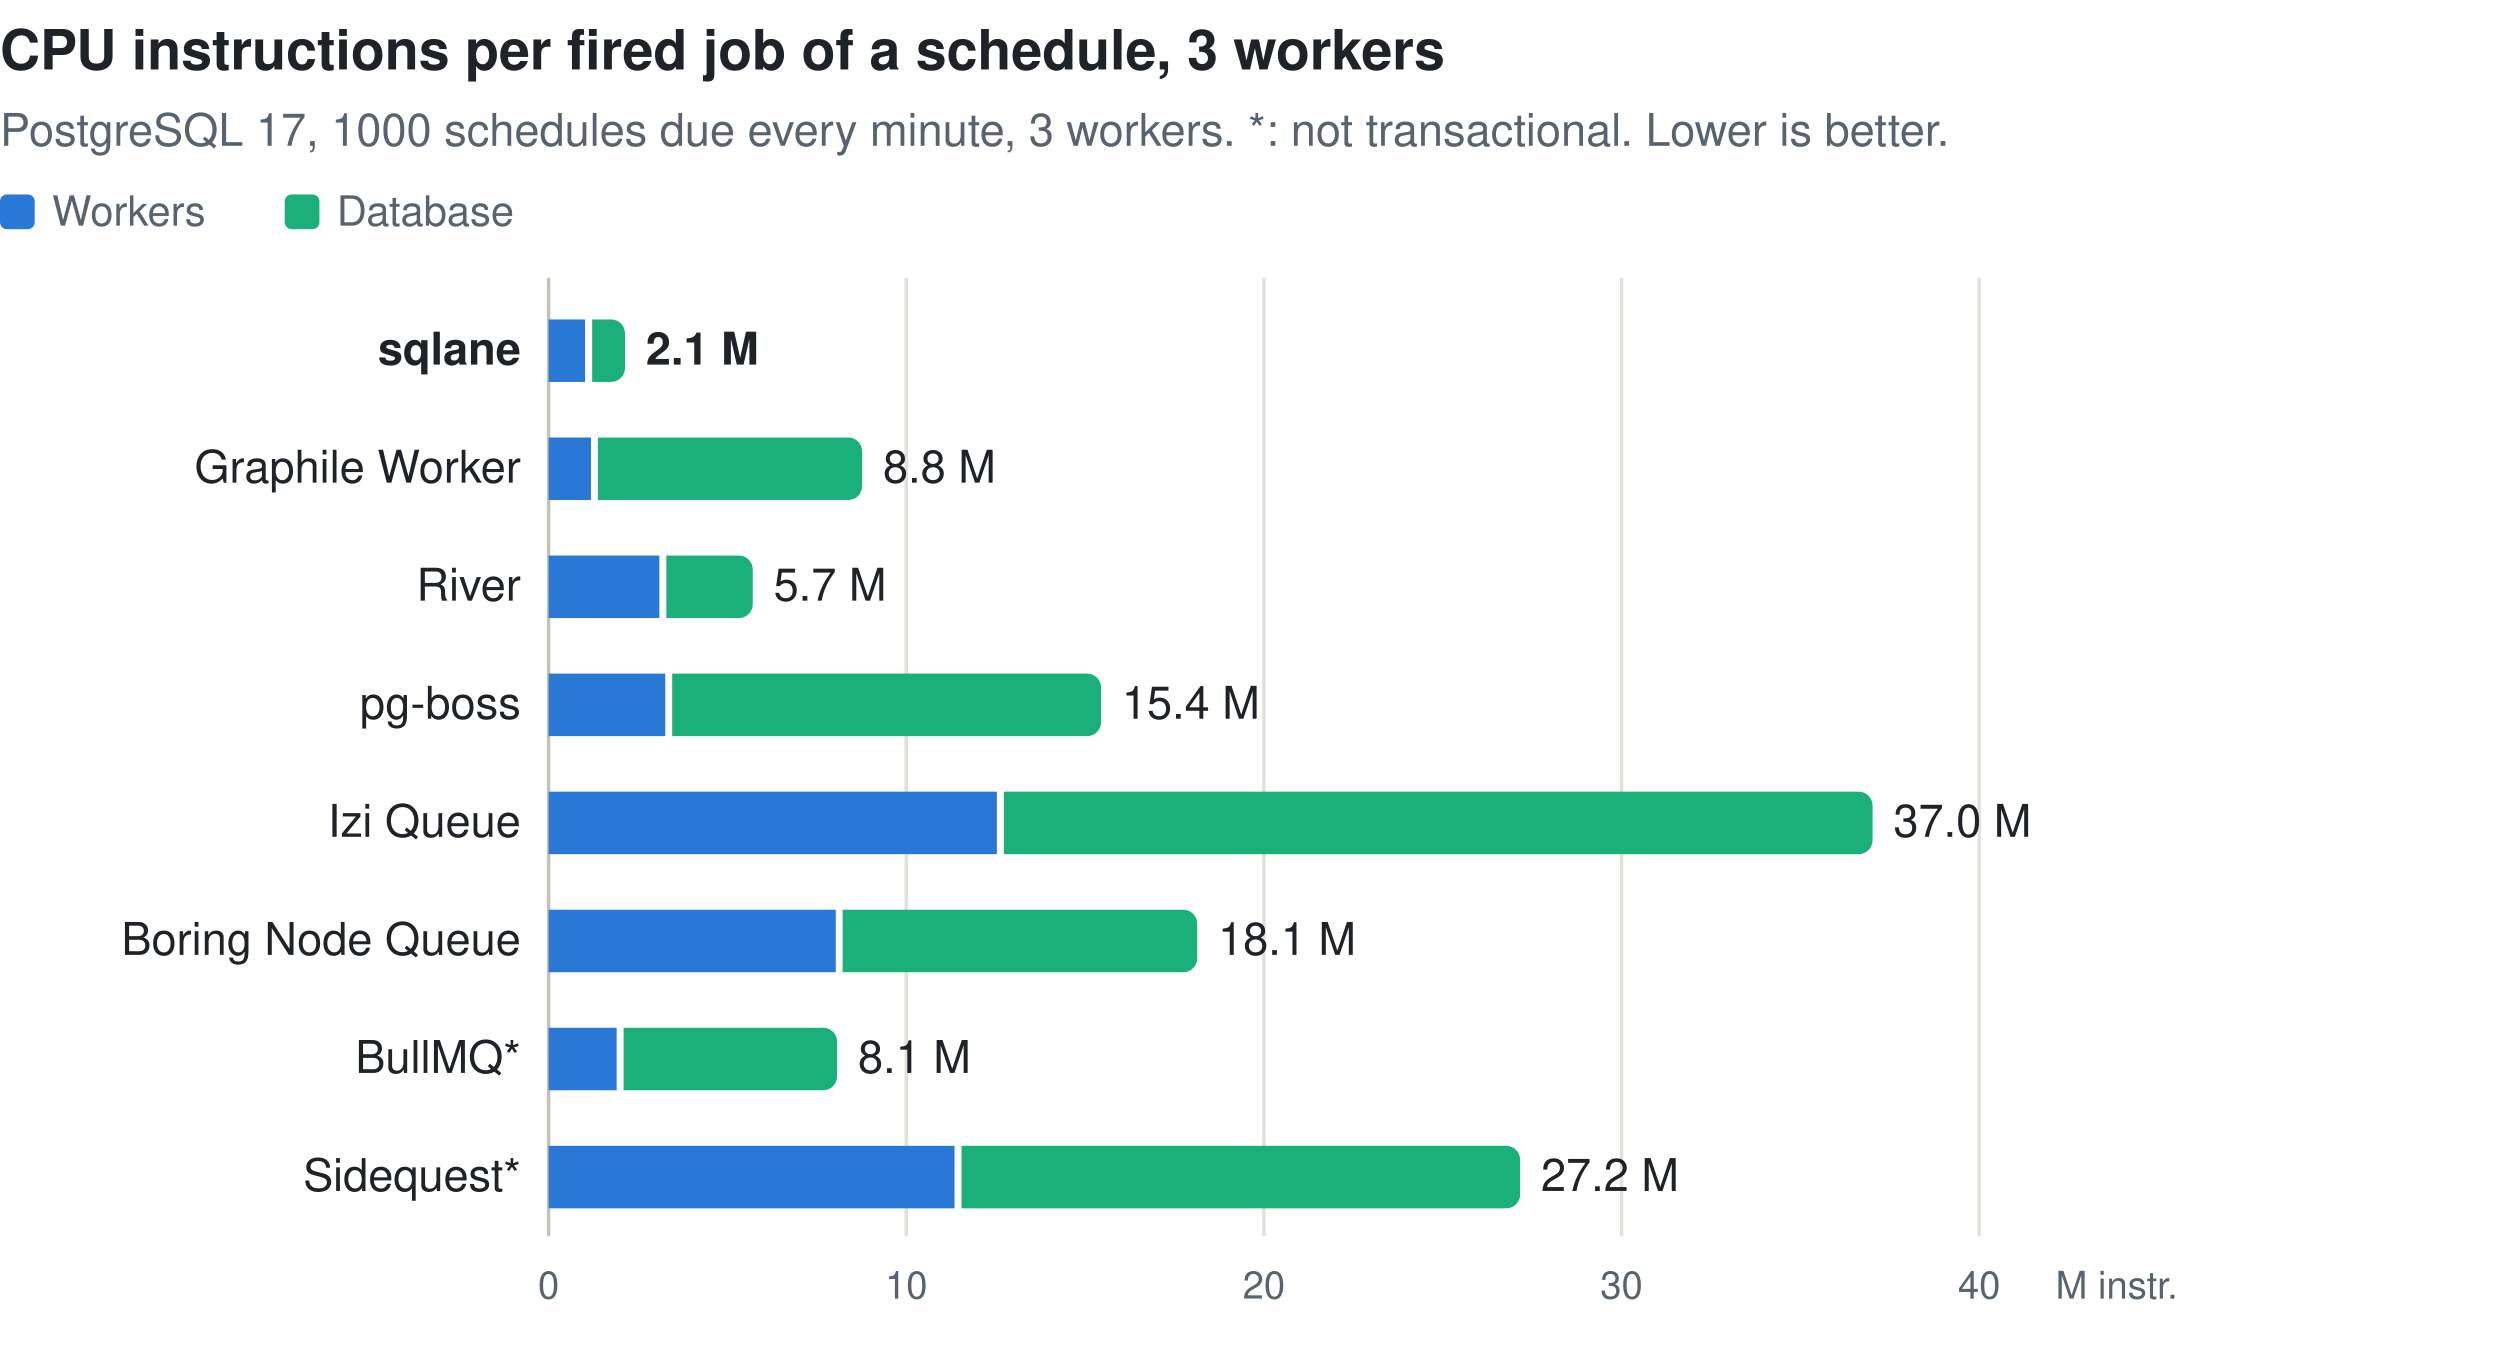
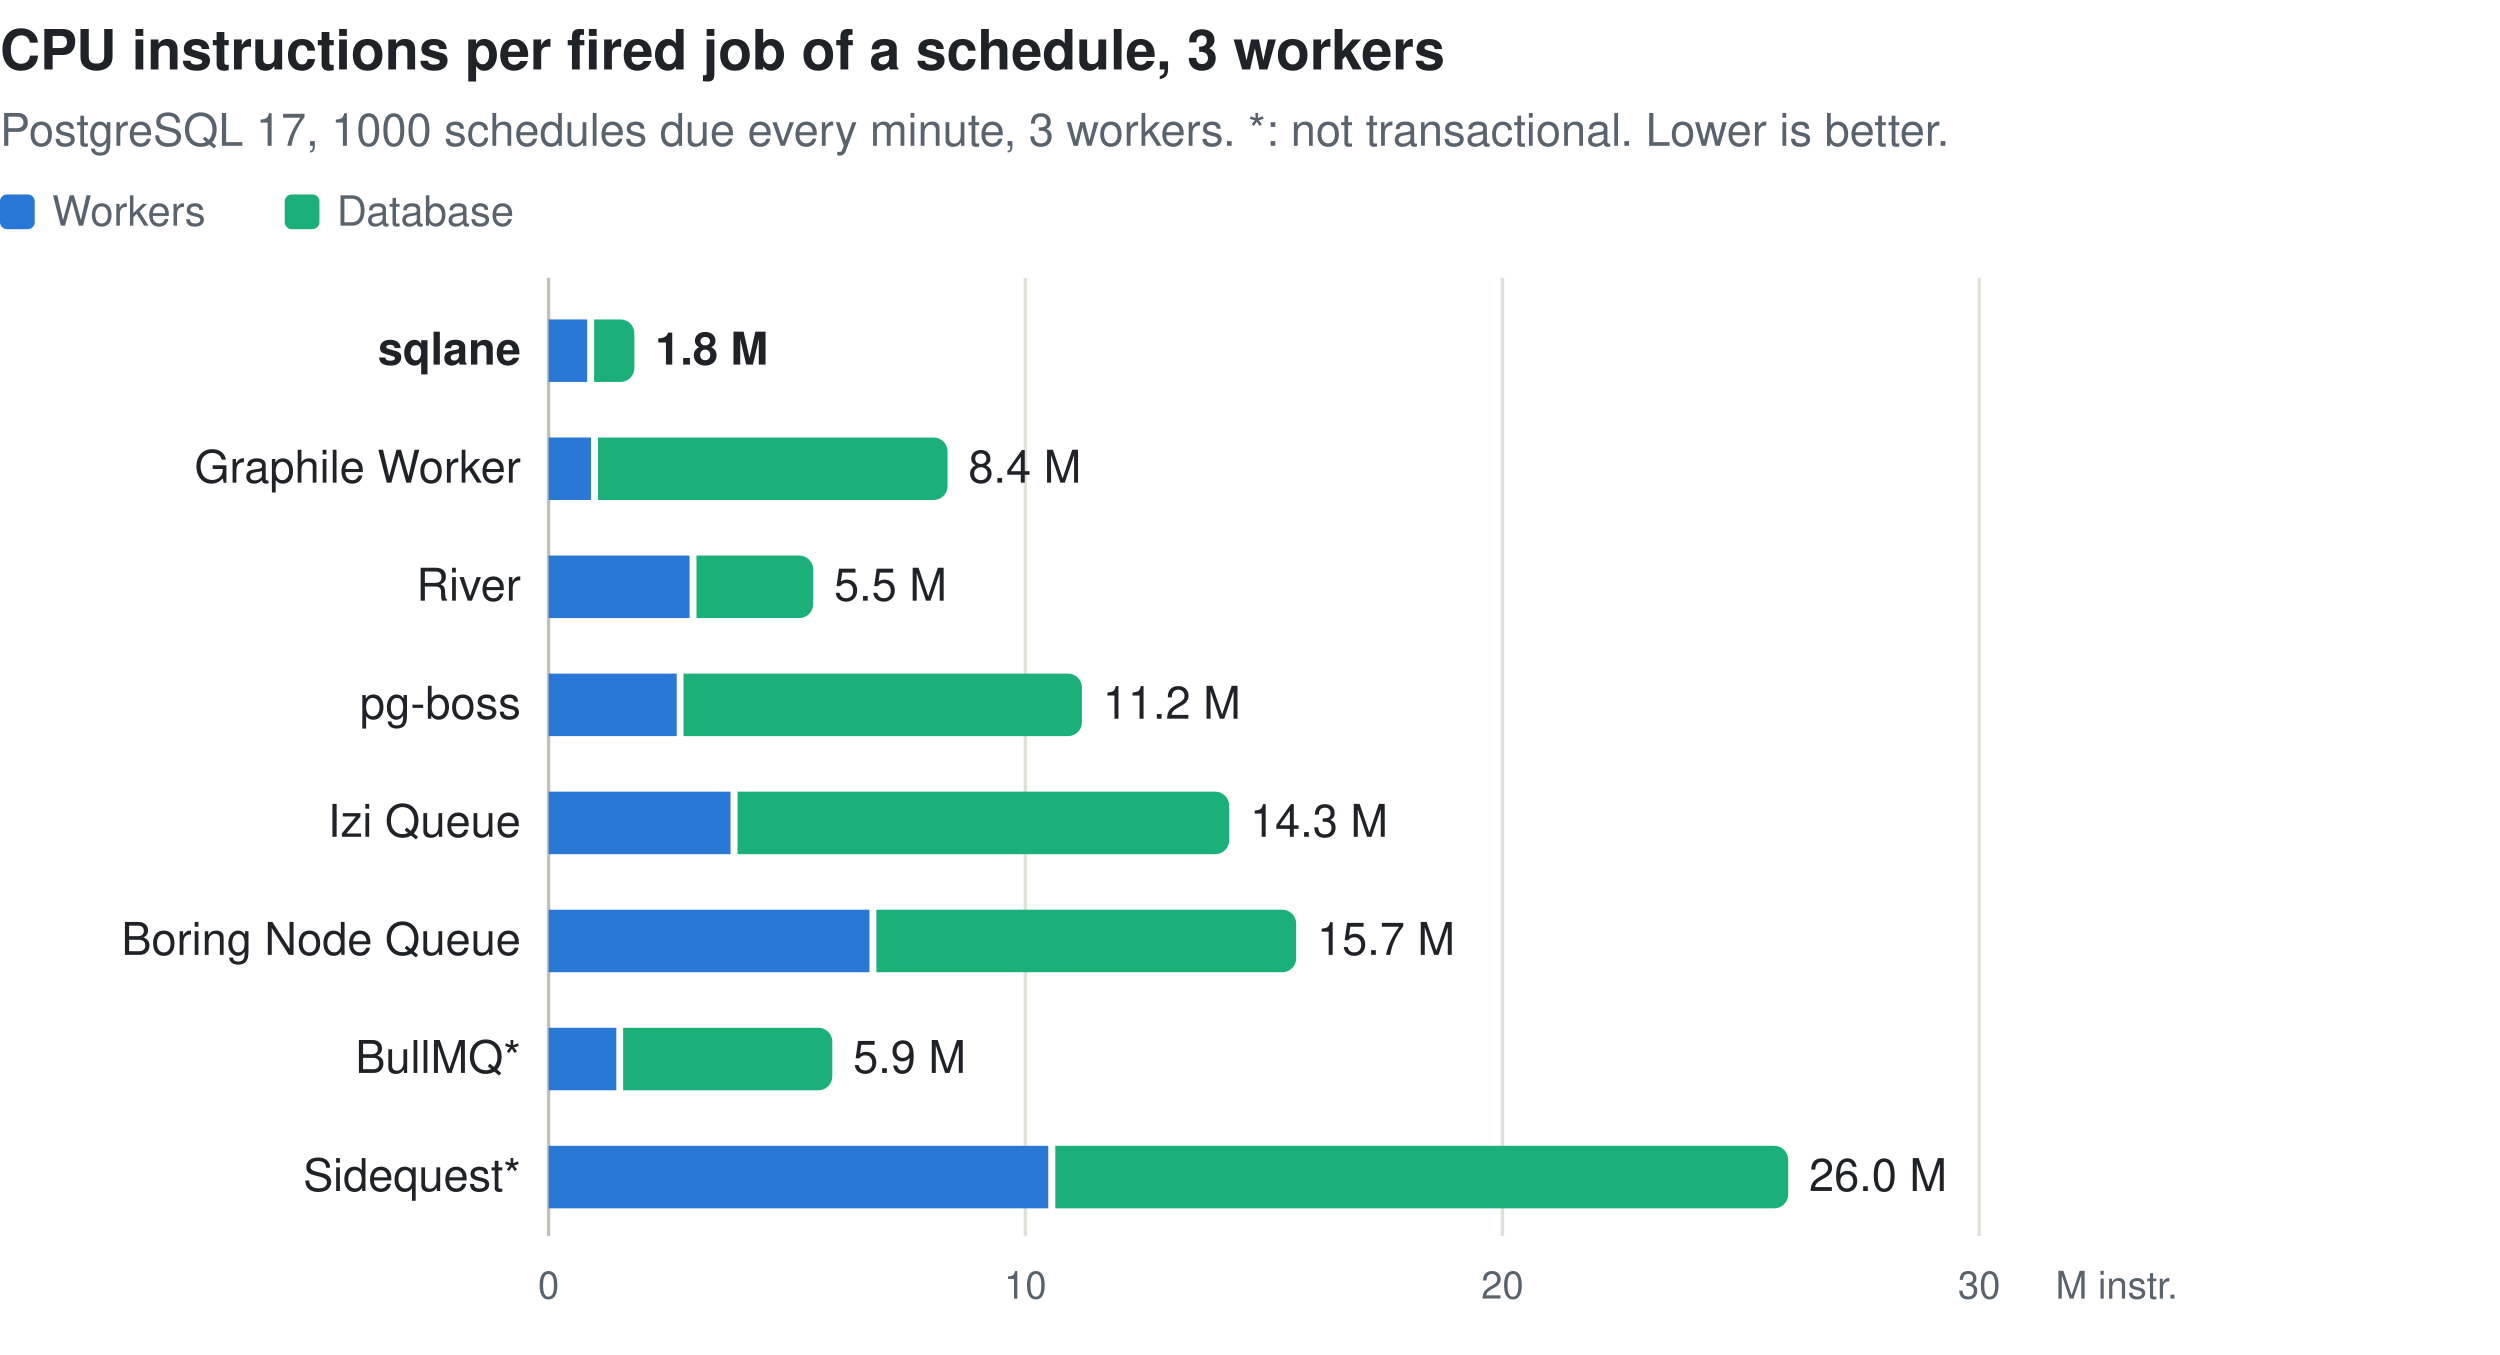
<svg xmlns="http://www.w3.org/2000/svg" width="720" height="390" viewBox="0 0 720 390" font-family="-apple-system, BlinkMacSystemFont, 'Segoe UI', Helvetica, Arial, sans-serif" role="img" aria-label="CPU instructions per fired job of a schedule, 3 workers">
  <text x="0" y="20" font-size="16" font-weight="600" fill="#1f2328">CPU instructions per fired job of a schedule, 3 workers</text>
  <text x="0" y="42" font-size="13" fill="#59636e">PostgreSQL 17, 1000 schedules due every minute, 3 workers. *: not transactional. Lower is better.</text>
  <rect x="0" y="56" width="10" height="10" rx="2" fill="#2a78d6" />
  <text x="15" y="65" font-size="12" fill="#59636e">Workers</text>
  <rect x="82" y="56" width="10" height="10" rx="2" fill="#1baf7a" />
  <text x="97" y="65" font-size="12" fill="#59636e">Database</text>
  <line x1="158.0" y1="80" x2="158.0" y2="356" stroke="#c3c2b7" />
  <text x="158.0" y="374" font-size="11" fill="#59636e" text-anchor="middle">0</text>
-   <line x1="261.0" y1="80" x2="261.0" y2="356" stroke="#e1e0d9" />
-   <text x="261.0" y="374" font-size="11" fill="#59636e" text-anchor="middle">10</text>
-   <line x1="364.0" y1="80" x2="364.0" y2="356" stroke="#e1e0d9" />
-   <text x="364.0" y="374" font-size="11" fill="#59636e" text-anchor="middle">20</text>
-   <line x1="467.0" y1="80" x2="467.0" y2="356" stroke="#e1e0d9" />
-   <text x="467.0" y="374" font-size="11" fill="#59636e" text-anchor="middle">30</text>
+   <line x1="295.3" y1="80" x2="295.3" y2="356" stroke="#e1e0d9" />
+   <text x="295.3" y="374" font-size="11" fill="#59636e" text-anchor="middle">10</text>
+   <line x1="432.7" y1="80" x2="432.7" y2="356" stroke="#e1e0d9" />
+   <text x="432.7" y="374" font-size="11" fill="#59636e" text-anchor="middle">20</text>
  <line x1="570.0" y1="80" x2="570.0" y2="356" stroke="#e1e0d9" />
-   <text x="570.0" y="374" font-size="11" fill="#59636e" text-anchor="middle">40</text>
+   <text x="570.0" y="374" font-size="11" fill="#59636e" text-anchor="middle">30</text>
  <text x="592" y="374" font-size="11" fill="#59636e">M instr.</text>
  <text x="150" y="105" font-size="13" fill="#1f2328" text-anchor="end" font-weight="600">sqlane</text>
-   <rect x="158" y="92" width="10.5" height="18" fill="#2a78d6" />
-   <path d="M170.538,92H176.0A4,4 0 0 1 180.0,96V106A4,4 0 0 1 176.0,110H170.538Z" fill="#1baf7a" />
-   <text x="186.0" y="105" font-size="13" fill="#1f2328" font-weight="600">2.1 M</text>
+   <rect x="158" y="92" width="11.1" height="18" fill="#2a78d6" />
+   <path d="M171.104,92H178.7A4,4 0 0 1 182.7,96V106A4,4 0 0 1 178.7,110H171.104Z" fill="#1baf7a" />
+   <text x="188.7" y="105" font-size="13" fill="#1f2328" font-weight="600">1.8 M</text>
  <text x="150" y="139" font-size="13" fill="#1f2328" text-anchor="end">Graphile Worker</text>
  <rect x="158" y="126" width="12.2" height="18" fill="#2a78d6" />
-   <path d="M172.2,126H244.3A4,4 0 0 1 248.3,130V140A4,4 0 0 1 244.3,144H172.2Z" fill="#1baf7a" />
-   <text x="254.3" y="139" font-size="13" fill="#1f2328">8.8 M</text>
+   <path d="M172.215,126H268.9A4,4 0 0 1 272.9,130V140A4,4 0 0 1 268.9,144H172.215Z" fill="#1baf7a" />
+   <text x="278.9" y="139" font-size="13" fill="#1f2328">8.4 M</text>
  <text x="150" y="173" font-size="13" fill="#1f2328" text-anchor="end">River</text>
-   <rect x="158" y="160" width="31.9" height="18" fill="#2a78d6" />
-   <path d="M191.897,160H212.8A4,4 0 0 1 216.8,164V174A4,4 0 0 1 212.8,178H191.897Z" fill="#1baf7a" />
-   <text x="222.8" y="173" font-size="13" fill="#1f2328">5.7 M</text>
+   <rect x="158" y="160" width="40.6" height="18" fill="#2a78d6" />
+   <path d="M200.587,160H230.2A4,4 0 0 1 234.2,164V174A4,4 0 0 1 230.2,178H200.587Z" fill="#1baf7a" />
+   <text x="240.2" y="173" font-size="13" fill="#1f2328">5.5 M</text>
  <text x="150" y="207" font-size="13" fill="#1f2328" text-anchor="end">pg-boss</text>
-   <rect x="158" y="194" width="33.6" height="18" fill="#2a78d6" />
-   <path d="M193.588,194H313.1A4,4 0 0 1 317.1,198V208A4,4 0 0 1 313.1,212H193.588Z" fill="#1baf7a" />
-   <text x="323.1" y="207" font-size="13" fill="#1f2328">15.4 M</text>
+   <rect x="158" y="194" width="36.9" height="18" fill="#2a78d6" />
+   <path d="M196.85,194H307.6A4,4 0 0 1 311.6,198V208A4,4 0 0 1 307.6,212H196.85Z" fill="#1baf7a" />
+   <text x="317.6" y="207" font-size="13" fill="#1f2328">11.2 M</text>
  <text x="150" y="241" font-size="13" fill="#1f2328" text-anchor="end">Izi Queue</text>
-   <rect x="158" y="228" width="129.1" height="18" fill="#2a78d6" />
-   <path d="M289.121,228H535.3A4,4 0 0 1 539.3,232V242A4,4 0 0 1 535.3,246H289.121Z" fill="#1baf7a" />
-   <text x="545.3" y="241" font-size="13" fill="#1f2328">37.0 M</text>
+   <rect x="158" y="228" width="52.4" height="18" fill="#2a78d6" />
+   <path d="M212.41,228H350.0A4,4 0 0 1 354.0,232V242A4,4 0 0 1 350.0,246H212.41Z" fill="#1baf7a" />
+   <text x="360.0" y="241" font-size="13" fill="#1f2328">14.3 M</text>
  <text x="150" y="275" font-size="13" fill="#1f2328" text-anchor="end">Boring Node Queue</text>
-   <rect x="158" y="262" width="82.7" height="18" fill="#2a78d6" />
-   <path d="M242.671,262H340.8A4,4 0 0 1 344.8,266V276A4,4 0 0 1 340.8,280H242.671Z" fill="#1baf7a" />
-   <text x="350.8" y="275" font-size="13" fill="#1f2328">18.1 M</text>
+   <rect x="158" y="262" width="92.4" height="18" fill="#2a78d6" />
+   <path d="M252.396,262H369.3A4,4 0 0 1 373.3,266V276A4,4 0 0 1 369.3,280H252.396Z" fill="#1baf7a" />
+   <text x="379.3" y="275" font-size="13" fill="#1f2328">15.7 M</text>
  <text x="150" y="309" font-size="13" fill="#1f2328" text-anchor="end">BullMQ*</text>
-   <rect x="158" y="296" width="19.6" height="18" fill="#2a78d6" />
-   <path d="M179.598,296H237.1A4,4 0 0 1 241.1,300V310A4,4 0 0 1 237.1,314H179.598Z" fill="#1baf7a" />
-   <text x="247.1" y="309" font-size="13" fill="#1f2328">8.1 M</text>
+   <rect x="158" y="296" width="19.5" height="18" fill="#2a78d6" />
+   <path d="M179.46,296H235.7A4,4 0 0 1 239.7,300V310A4,4 0 0 1 235.7,314H179.46Z" fill="#1baf7a" />
+   <text x="245.7" y="309" font-size="13" fill="#1f2328">5.9 M</text>
  <text x="150" y="343" font-size="13" fill="#1f2328" text-anchor="end">Sidequest*</text>
-   <rect x="158" y="330" width="116.9" height="18" fill="#2a78d6" />
-   <path d="M276.917,330H433.8A4,4 0 0 1 437.8,334V344A4,4 0 0 1 433.8,348H276.917Z" fill="#1baf7a" />
-   <text x="443.8" y="343" font-size="13" fill="#1f2328">27.2 M</text>
+   <rect x="158" y="330" width="143.9" height="18" fill="#2a78d6" />
+   <path d="M303.919,330H511.0A4,4 0 0 1 515.0,334V344A4,4 0 0 1 511.0,348H303.919Z" fill="#1baf7a" />
+   <text x="521.0" y="343" font-size="13" fill="#1f2328">26.0 M</text>
</svg>
